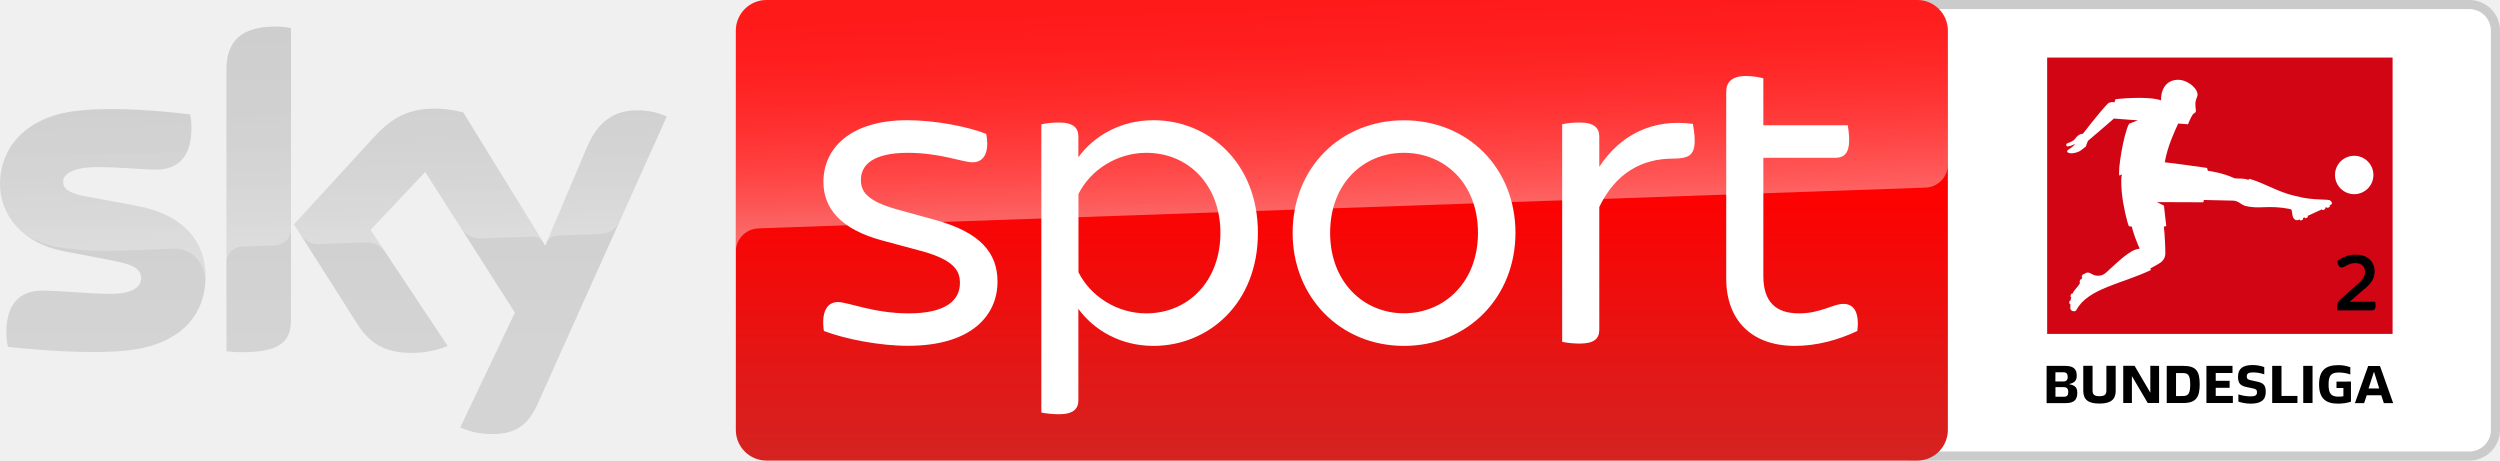
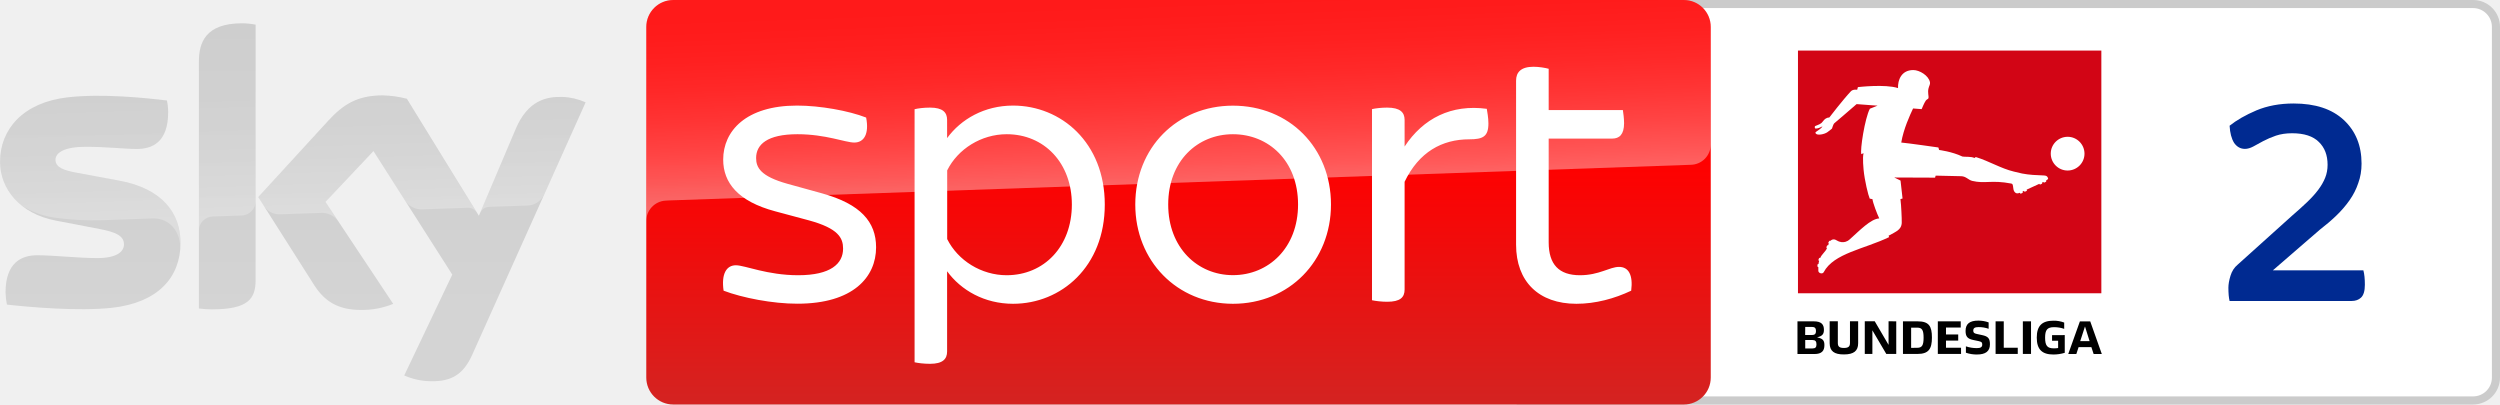
- <svg xmlns="http://www.w3.org/2000/svg" width="800" height="147.38" version="1.1">
-   <g>
-     <path d="m790.18 0h-177.77c-5.424 0-9.816 4.392-9.816 9.816v127.75c0 5.424 4.392 9.816 9.816 9.816h177.77c5.424 0 9.816-4.392 9.816-9.816v-127.75c0.029-5.424-4.363-9.816-9.816-9.816m0 2.948c3.803 0 6.868 3.095 6.868 6.868v127.75a6.856 6.856 0 0 1-6.868 6.868h-177.77c-3.773 0-6.868-3.066-6.868-6.868v-127.75c0-3.773 3.095-6.868 6.868-6.868h177.77" fill="#cbcbcb" />
-     <path d="m790.18 2.948c3.803 0 6.868 3.095 6.868 6.868v127.75a6.856 6.856 0 0 1-6.868 6.868h-177.77c-3.773 0-6.868-3.066-6.868-6.868v-127.75c0-3.773 3.095-6.868 6.868-6.868h177.77" fill="#fff" />
-     <path d="m642.89 6.131h134.83v135.09h-134.83z" fill="#fff" />
-     <path d="m664.73 125.75c0 2.122-1.002 3.242-3.655 3.242h-6.161v-11.909h5.925c2.771 0 3.714 1.091 3.714 3.095 0 1.533-0.59 2.24-2.211 2.653l-0.295 0.088 0.265 0.059c1.828 0.413 2.417 1.091 2.417 2.771zm-7.016-3.685h2.506c1.002 0 1.444-0.442 1.444-1.444 0-1.032-0.413-1.503-1.444-1.503h-2.476zm4.127 3.39c0-1.091-0.442-1.562-1.444-1.562h-2.653v3.066h2.653c1.061 0 1.444-0.442 1.444-1.503zm4.805-0.354v-8.047h2.977v7.929c0 1.297 0.59 1.798 2.211 1.798 1.592 0 2.211-0.501 2.211-1.798v-7.929h2.977v8.018c0 2.8-1.621 4.068-5.158 4.068-3.596 0.029-5.188-1.238-5.217-4.038zm24.259-8.018v11.879h-3.626l-5.07-8.607v8.607h-2.771v-11.909h3.626l5.04 8.607v-8.607zm2.447 0h5.306c4.156 0 5.247 1.71 5.247 5.925 0 4.127-1.208 5.954-5.247 5.954h-5.306zm5.217 9.639c1.739 0 2.299-0.914 2.299-3.685 0-2.771-0.56-3.655-2.299-3.655h-2.24v7.369zm7.517-9.639h8.312v2.27h-5.365v2.506h4.451v2.24h-4.451v2.594h5.483v2.27h-8.46v-11.879zm10.199 11.437v-2.329c1.268 0.442 2.623 0.648 3.979 0.648s1.975-0.354 1.975-1.297c0-0.796-0.265-1.032-1.356-1.268l-1.975-0.413c-2.063-0.442-2.741-1.268-2.741-3.301 0-2.594 1.533-3.744 4.628-3.744 1.297 0 2.564 0.206 3.773 0.648v2.329c-1.15-0.413-2.388-0.619-3.626-0.619-1.474 0-1.975 0.383-1.975 1.297 0 0.766 0.354 1.002 1.297 1.208l1.916 0.413c2.24 0.472 2.859 1.238 2.859 3.36 0 2.535-1.562 3.714-4.775 3.714-1.327 0-2.682-0.206-3.979-0.648zm10.818-11.437h2.977v9.609h5.099v2.27h-8.077zm9.934 0h2.977v11.879h-2.977zm15.269 5.011v6.455c-1.327 0.413-2.712 0.619-4.127 0.619-4.127 0-6.072-1.828-6.072-6.161s1.946-6.161 6.072-6.161c1.327-0.029 2.653 0.206 3.92 0.678v2.299c-1.179-0.413-2.417-0.619-3.685-0.619-2.506 0-3.272 1.002-3.272 3.832 0 2.948 0.825 3.891 3.183 3.891 0.531 0 1.032-0.029 1.562-0.118v-2.653h-2.211v-2.034zm9.698 4.392h-4.657l-0.825 2.506h-2.948l4.245-11.879h3.773l4.215 11.879h-2.977zm-2.329-7.546-1.739 5.365h3.419z" />
-     <path d="m655.09 18.423h110.54v88.43h-110.54z" fill="#d20515" />
-     <path d="m746.23 64.996c0.059 0.206-0.147 0.383-0.531 0.648l-0.236 0.147 0.088 0.147c0.059 0.118-0.029 0.265-0.206 0.354l-0.354 0.177c-0.177 0.088-0.354 0.059-0.413-0.029l-0.088-0.147-0.472 0.236 0.059 0.147c0.059 0.118-0.059 0.265-0.206 0.324l-0.354 0.177c-0.177 0.088-0.354 0.059-0.413-0.059l-0.059-0.147c-1.415 0.678-3.007 1.385-4.628 2.122l0.088 0.206c0.059 0.118-0.059 0.265-0.206 0.324l-0.383 0.177c-0.177 0.088-0.354 0.059-0.383-0.059l-0.088-0.206-0.531 0.265 0.088 0.206c0.059 0.118-0.059 0.265-0.206 0.324l-0.354 0.177c-0.177 0.088-0.354 0.059-0.413-0.059l-0.088-0.206c-0.737 0.295-1.562 0.442-2.152-0.678-0.265-0.501-0.265-1.68-0.472-2.299-0.088-0.206-0.265-0.354-0.472-0.383-7.192-1.385-9.639 0.147-14.267-0.973-1.444-0.354-2.24-1.68-4.038-1.71l-9.285-0.206-0.206 0.737-14.856-0.059 2.27 1.12 0.737 6.544s-0.59 0.177-0.766 0.206c0.147 1.297 0.295 3.066 0.354 4.657 0.059 1.444 0.147 2.918 0.118 3.861 0 0.619-0.147 1.238-0.442 1.769-0.295 0.472-0.648 0.884-1.12 1.208-0.147 0.088-0.707 0.501-1.385 0.855-0.648 0.383-1.474 0.796-1.857 1.002 0.059 0.177 0.118 0.354 0.206 0.501-9.02 4.363-20.221 5.866-23.847 12.793-0.442 0.796-1.887 0.383-1.946-0.472v-1.415h-0.118c-0.118 0-0.206-0.147-0.206-0.354v-0.413c0-0.177 0.118-0.324 0.236-0.324h0.147c0.059-0.413 0.118-0.796 0.236-1.179l-0.147-0.059c-0.118-0.029-0.147-0.206-0.088-0.383l0.147-0.383c0.059-0.177 0.206-0.295 0.324-0.265l0.147 0.059c0.648-1.503 1.887-2.181 2.476-3.596l-0.088-0.029c-0.118-0.029-0.147-0.206-0.088-0.383l0.147-0.383c0.059-0.177 0.206-0.295 0.324-0.236l0.088 0.029c0.088-0.206 0.177-0.442 0.295-0.648l-0.118-0.088c-0.118-0.059-0.118-0.236 0-0.413l0.206-0.354c0.088-0.147 0.265-0.236 0.354-0.177l0.059 0.029h0.059c0.029 0 0.029 0 0.059-0.029l0.177-0.177c0.56-0.413 1.326-0.442 1.916-0.029 0.56 0.354 2.8 1.621 4.923-0.324 3.537-3.154 7.635-7.458 10.73-7.605-0.855-1.798-2.299-5.601-2.476-7.016l-1.002-0.206c-0.531-1.179-1.857-6.544-2.24-10.612 0 0-0.442-4.363 0-5.895-0.236-0.029-0.678 0.324-0.796 0.324-0.56-1.385 1.268-13.147 3.095-16.566l2.8-1.12c-0.295-0.029-2.299-0.118-7.635-0.56-2.977 2.653-6.426 5.483-8.165 7.016-0.295 0.206-0.796 1.887-0.796 1.887s-0.855 0.766-1.68 1.327c-1.061 0.766-3.714 1.327-4.274 0.442-0.118-0.206-0.118-0.324 0-0.442 0.413-0.442 1.946-1.15 2.476-2.122-0.855 0.442-1.769 0.855-2.506 0.796-0.324 0-0.472-0.796-0.059-0.943 1.12-0.472 2.004-0.678 2.653-1.592s1.415-1.474 2.417-1.503c0 0 4.952-6.455 7.841-9.521 0.796-0.855 2.299-0.56 2.299-0.56l0.265-0.973s9.963-1.179 14.62 0.354c-0.118-2.83 1.15-6.573 5.571-6.573 2.27 0 5.601 2.004 6.072 4.451 0.147 0.737-0.295 1.238-0.531 2.211-0.383 1.444 0.147 3.036 0 3.537-0.118 0.413-0.59 0.383-1.002 0.943-0.354 0.56-0.648 1.12-0.914 1.739l-0.59 1.356-3.124-0.236c-1.15 2.447-3.478 7.458-4.304 12.41 2.447 0.206 13.53 1.798 13.53 1.798l0.265 0.914s4.657 0.56 8.489 2.388c0.855 0.206 3.007-0.118 4.421 0.531 0.088-0.059 0.324-0.295 0.442-0.354 4.982 1.533 9.108 4.156 13.884 5.306l3.007 0.707c1.268 0.236 2.564 0.413 3.861 0.501 1.533 0.118 2.388 0.088 3.508 0.177 0.796 0.059 1.769-0.088 2.093 1.091m7.133-15.151c-3.39 0-6.161 2.741-6.161 6.131s2.741 6.161 6.131 6.161 6.161-2.741 6.161-6.131c0-3.419-2.771-6.161-6.131-6.161z" fill="#fff" />
-   </g>
-   <linearGradient id="A" x1="1456.7" x2="1456.7" y2="500" gradientTransform="scale(.29477)" gradientUnits="userSpaceOnUse">
+ <svg xmlns="http://www.w3.org/2000/svg" width="800" height="129.44" version="1.1">
+   <linearGradient id="A" x1="1456.7" x2="1456.7" y2="500" gradientTransform="matrix(.25889 0 0 .25889 .012607 .00096014)" gradientUnits="userSpaceOnUse">
    <stop stop-color="red" offset=".4" />
    <stop stop-color="#d42321" offset="1" />
  </linearGradient>
-   <path d="m245.28 0h368.22c5.424 0 9.816 4.392 9.816 9.816v127.75c0 5.424-4.392 9.816-9.816 9.816h-368.22c-5.424 0-9.816-4.392-9.816-9.816v-127.75c0-5.424 4.392-9.816 9.816-9.816z" fill="url(#A)" />
-   <linearGradient id="B" x1="1459.5" x2="1450.8" y1="233.73" y2="-15.325" gradientTransform="scale(.29477)" gradientUnits="userSpaceOnUse">
+   <linearGradient id="B" x1="1459.5" x2="1450.8" y1="233.73" y2="-15.325" gradientTransform="matrix(.25889 0 0 .25889 .012607 .00096014)" gradientUnits="userSpaceOnUse">
    <stop stop-color="#fff" offset="0" />
    <stop stop-color="#fff" stop-opacity=".835" offset=".12" />
    <stop stop-color="#fff" stop-opacity=".658" offset=".269" />
    <stop stop-color="#fff" stop-opacity=".511" offset=".42" />
    <stop stop-color="#fff" stop-opacity=".397" offset=".568" />
    <stop stop-color="#fff" stop-opacity=".315" offset=".716" />
    <stop stop-color="#fff" stop-opacity=".266" offset=".86" />
    <stop stop-color="#fff" stop-opacity=".25" offset="1" />
  </linearGradient>
-   <path d="m242.53 73.102 0.943-0.059 372.5-12.999c4.097-0.029 7.369-3.39 7.34-7.458v-42.771c0-5.424-4.392-9.816-9.816-9.816h-368.22c-5.424 0-9.816 4.392-9.816 9.816v70.951c-0.118-4.038 3.036-7.458 7.074-7.664z" fill="url(#B)" opacity=".4" />
-   <linearGradient id="C" x1="361.92" x2="361.92" y1="28.806" y2="471.22" gradientTransform="scale(.29477)" gradientUnits="userSpaceOnUse">
+   <linearGradient id="C" x1="361.92" x2="361.92" y1="28.806" y2="471.22" gradientTransform="matrix(.25889 0 0 .25889 .012607 .00096014)" gradientUnits="userSpaceOnUse">
    <stop stop-color="#cbcbcb" offset="0" />
    <stop stop-color="#d4d4d4" offset=".8" />
  </linearGradient>
-   <path d="m147.27 136.8c3.095 1.356 6.426 2.093 9.786 2.093 7.693 0.177 11.909-2.771 15.004-9.668l41.297-91.938c-2.682-1.208-5.601-1.887-8.548-1.975-5.335-0.118-12.469 0.973-16.979 11.82l-13.353 31.481-26.234-42.623c-2.889-0.766-5.866-1.179-8.843-1.238-9.285 0-14.444 3.39-19.808 9.226l-25.497 27.826 20.486 32.248c3.803 5.866 8.784 8.873 16.89 8.873 4.038 0.059 8.047-0.678 11.791-2.211l-24.702-37.141 17.509-18.541 28.71 45.011zm-54.149-34.753c0 6.78-2.653 10.671-15.917 10.671-1.592 0-3.183-0.118-4.746-0.324v-89.934c0-6.839 2.329-13.972 15.682-13.972 1.68 0 3.36 0.177 4.982 0.501zm-27.354-13.589c0 12.675-8.283 21.872-25.085 23.699-12.174 1.297-29.801-0.236-38.172-1.179-0.295-1.444-0.472-2.918-0.501-4.421 0-11.024 5.954-13.559 11.555-13.559 5.836 0 15.004 1.032 21.813 1.032 7.517 0 9.786-2.535 9.786-4.982 0-3.154-3.007-4.481-8.843-5.601l-15.976-3.066c-13.265-2.535-20.339-11.702-20.339-21.43 0-11.82 8.371-21.695 24.849-23.522 12.469-1.356 27.649 0.177 35.962 1.179 0.295 1.385 0.442 2.8 0.442 4.245 0 11.024-5.836 13.412-11.437 13.412-4.304 0-10.995-0.796-18.629-0.796-7.752 0-10.995 2.152-10.995 4.746 0 2.771 3.066 3.891 7.929 4.746l15.239 2.83c15.652 2.859 22.402 11.761 22.402 22.668z" fill="url(#C)" />
-   <linearGradient id="D" x1="365.45" x2="359.6" y1="263.25" y2="95.751" gradientTransform="scale(.29477)" gradientUnits="userSpaceOnUse">
+   <linearGradient id="D" x1="365.45" x2="359.6" y1="263.25" y2="95.751" gradientTransform="matrix(.25889 0 0 .25889 .012607 .00096014)" gradientUnits="userSpaceOnUse">
    <stop stop-color="#fff" offset="0" />
    <stop stop-color="#fff" stop-opacity=".835" offset=".12" />
    <stop stop-color="#fff" stop-opacity=".658" offset=".269" />
    <stop stop-color="#fff" stop-opacity=".511" offset=".42" />
    <stop stop-color="#fff" stop-opacity=".397" offset=".568" />
    <stop stop-color="#fff" stop-opacity=".315" offset=".716" />
    <stop stop-color="#fff" stop-opacity=".266" offset=".86" />
    <stop stop-color="#fff" stop-opacity=".25" offset="1" />
  </linearGradient>
  <g>
-     <path d="m213.38 37.288-15.122 33.662c-1.179 2.417-3.626 3.95-6.308 3.95l-13.795 0.472c-1.503 0.088-2.83 1.091-3.36 2.506v-0.029l13.029-30.715c4.539-10.847 11.673-11.938 16.979-11.82 2.977 0.088 5.866 0.766 8.578 1.975zm-39.617 40.236-25.527-41.503c-2.889-0.766-5.866-1.179-8.843-1.238-9.285 0-14.444 3.39-19.808 9.226l-25.497 27.826 2.034 3.213c1.327 2.004 3.626 3.154 6.043 3.036l14.532-0.501a7.272 7.272 0 0 1 6.426 2.889l-4.569-6.868 17.509-18.541 11.761 18.423c1.444 1.828 3.685 2.859 6.013 2.8l16.713-0.59c1.297 0 2.535 0.707 3.213 1.828zm-85.63-69.005c-13.353 0-15.682 7.133-15.682 13.972v61.606c0-2.83 2.27-5.129 5.099-5.217l10.346-0.354c2.889 0 5.247-2.358 5.247-5.247v-64.259c-1.68-0.354-3.331-0.531-5.011-0.501zm-44.746 57.244-15.239-2.83c-4.864-0.855-7.929-1.975-7.929-4.746 0-2.594 3.242-4.746 10.995-4.746 7.635 0 14.326 0.796 18.629 0.796 5.601 0 11.437-2.388 11.437-13.412 0-1.415-0.147-2.859-0.442-4.245-8.312-1.032-23.493-2.535-35.962-1.179-16.507 1.828-24.878 11.732-24.878 23.522 0.029 6.308 3.007 12.262 8.047 16.065 3.714 2.299 7.9 3.803 12.233 4.363 5.66 0.766 11.349 1.061 17.038 0.884l18.187-0.648c6.809-0.236 10.523 5.571 10.14 11.408 0-0.088 0-0.147 0.029-0.236v-0.059c0.059-0.766 0.088-1.533 0.088-2.299 0-10.847-6.75-19.749-22.373-22.638z" fill="url(#D)" opacity=".25" />
-     <path d="m263.64 105.91c-0.884-6.072 1.002-9.256 4.481-9.256 3.301 0 11.408 3.626 22.697 3.626 11.879 0 16.36-4.215 16.36-9.698 0-3.891-1.739-7.369-12.439-10.287l-12.292-3.301c-13.589-3.626-18.954-10.435-18.954-18.836 0-10.405 8.254-19.69 26.912-19.69 8.401 0 18.836 1.887 25.173 4.363 1.15 5.925-0.737 9.108-4.333 9.108-3.183 0-10.405-3.036-20.693-3.036-10.995 0-15.063 3.744-15.063 8.666 0 3.449 1.592 6.662 11.437 9.403l12.587 3.478c14.06 3.891 19.69 10.405 19.69 19.661 0 10.877-8.401 20.545-28.651 20.545-8.961 0.029-20.133-2.152-26.912-4.746m138.89-31.393c0 22.697-15.917 36.168-33.427 36.168-10.405 0-18.954-4.923-24.024-11.85v29.241c0 2.741-1.592 4.481-6.22 4.481-2.329 0-4.481-0.295-5.63-0.56v-92.203c1.15-0.295 3.301-0.59 5.63-0.59 4.628 0 6.22 1.739 6.22 4.481v6.632c5.07-6.927 13.618-11.85 24.024-11.85 17.509 0 33.427 13.471 33.427 36.05m-11.997 0c0-15.181-10.111-25.615-23.729-25.615-9.256 0-17.804 5.365-21.695 13.176v25.026c3.891 7.811 12.439 13.176 21.695 13.176 13.589-0.029 23.729-10.435 23.729-25.763m23.11 0c0-20.693 15.181-36.021 35.578-36.021 20.545 0 35.726 15.328 35.726 36.021 0 20.545-15.181 36.168-35.726 36.168-20.398-0.029-35.578-15.652-35.578-36.168m59.307 0c0-15.917-10.73-25.615-23.729-25.615-12.852 0-23.581 9.698-23.581 25.615 0 15.77 10.73 25.733 23.581 25.733 12.999 0 23.729-9.963 23.729-25.733m69.359-29.536c0 4.775-2.004 5.777-6.957 5.777-9.963 0-18.364 4.628-23.581 15.475v39.234c0 2.889-1.592 4.481-6.367 4.481-2.034 0-4.363-0.295-5.512-0.56v-69.624c1.15-0.295 3.449-0.56 5.512-0.56 4.746 0 6.367 1.739 6.367 4.481v9.698c6.78-10.287 17.067-15.475 29.948-13.736 0.147 1.002 0.59 3.183 0.59 5.335m52.027 60.929c-6.072 2.889-13.029 4.775-19.956 4.775-13.736 0-21.99-8.106-21.99-21.548v-59.749c0-3.036 1.739-5.07 6.367-5.07 2.004 0 4.333 0.413 5.512 0.737v15.033h27.03c0.147 1.002 0.442 3.036 0.442 4.775 0 4.186-1.739 5.63-4.333 5.63h-23.139v37.789c0 8.077 3.744 11.997 11.408 11.997 6.957 0 10.847-3.036 14.178-3.036 3.478-0.029 5.217 2.859 4.481 8.666" fill="#fff" />
-     <path d="m747.98 99.321q-0.054-0.217-0.081-0.515-0.027-0.325-0.027-0.678 0-0.461 0.19-1.085 0.19-0.624 0.651-1.003l4.881-4.393q0.786-0.678 1.383-1.248 0.597-0.569 1.003-1.112 0.407-0.542 0.624-1.085t0.217-1.166q0-1.302-0.786-2.061-0.786-0.786-2.414-0.786-0.814 0-1.464 0.217-0.624 0.217-1.139 0.488-0.488 0.271-0.895 0.488-0.407 0.217-0.759 0.217-0.597 0-0.976-0.542-0.353-0.569-0.407-1.546 0.949-0.759 2.414-1.383 1.492-0.624 3.363-0.624 2.929 0 4.529 1.492t1.6 3.932q0 0.949-0.298 1.763-0.271 0.814-0.786 1.546-0.515 0.732-1.193 1.383-0.678 0.651-1.492 1.275l-4.231 3.661h8.163q0.136 0.488 0.136 1.302 0 0.841-0.353 1.166-0.325 0.298-0.841 0.298z" />
+     <path d="m485.35 9.6014e-4v129.44h306.03c4.763 0 8.62-3.856 8.62-8.62v-112.2c0.026-4.763-3.83-8.621-8.62-8.621z" fill="#cbcbcb" />
+     <path d="m485.35 2.589v124.26h306.03c3.333 5e-3 6.036-2.698 6.031-6.031v-112.2c0-3.314-2.692-6.033-6.031-6.033z" fill="#fff" />
+     <path d="m583.81 110.44c0 1.864-0.88 2.848-3.21 2.848h-5.41v-10.459h5.204c2.433 0 3.262 0.958 3.262 2.718 0 1.346-0.518 1.967-1.942 2.33l-0.259 0.078 0.233 0.052c1.605 0.362 2.123 0.958 2.123 2.433zm-6.161-3.236h2.2c0.88 0 1.269-0.388 1.269-1.269 0-0.906-0.362-1.32-1.269-1.32h-2.175zm3.624 2.977c0-0.958-0.388-1.372-1.269-1.372h-2.33v2.692h2.33c0.932 0 1.269-0.388 1.269-1.32zm4.22-0.311v-7.067h2.615v6.964c0 1.139 0.518 1.579 1.942 1.579 1.398 0 1.942-0.44 1.942-1.579v-6.964h2.615v7.042c0 2.459-1.424 3.573-4.53 3.573-3.158 0.026-4.556-1.087-4.582-3.547zm21.306-7.042v10.433h-3.184l-4.453-7.559v7.559h-2.433v-10.459h3.184l4.427 7.559v-7.559zm2.149 0h4.66c3.65 0 4.608 1.502 4.608 5.204 0 3.624-1.061 5.229-4.608 5.229h-4.66zm4.582 8.465c1.527 0 2.019-0.803 2.019-3.236 0-2.433-0.492-3.21-2.019-3.21h-1.967v6.472zm6.601-8.465h7.3v1.993h-4.712v2.2h3.909v1.967h-3.909v2.278h4.815v1.993h-7.43v-10.433zm8.957 10.045v-2.045c1.113 0.388 2.304 0.57 3.495 0.57 1.191 0 1.734-0.311 1.734-1.139 0-0.699-0.233-0.906-1.191-1.113l-1.734-0.362c-1.812-0.388-2.408-1.113-2.408-2.899 0-2.278 1.346-3.288 4.064-3.288 1.139 0 2.252 0.181 3.314 0.57v2.045c-1.01-0.362-2.097-0.544-3.184-0.544-1.294 0-1.734 0.337-1.734 1.139 0 0.673 0.311 0.88 1.139 1.061l1.683 0.362c1.967 0.414 2.511 1.087 2.511 2.951 0 2.226-1.372 3.262-4.194 3.262-1.165 0-2.356-0.181-3.495-0.57zm9.501-10.045h2.615v8.44h4.479v1.993h-7.093zm8.724 0h2.615v10.433h-2.615zm13.41 4.401v5.67c-1.165 0.362-2.382 0.544-3.624 0.544-3.624 0-5.333-1.605-5.333-5.41 0-3.805 1.709-5.411 5.333-5.411 1.165-0.026 2.33 0.181 3.443 0.595v2.019c-1.036-0.362-2.123-0.544-3.236-0.544-2.2 0-2.874 0.88-2.874 3.365 0 2.589 0.725 3.417 2.796 3.417 0.466 0 0.906-0.026 1.372-0.104v-2.33h-1.942v-1.786zm8.517 3.857h-4.09l-0.725 2.2h-2.589l3.728-10.433h3.314l3.702 10.433h-2.615zm-2.045-6.627-1.527 4.712h3.003z" />
+     <path d="m575.35 16.182h97.081v77.664h-97.081z" fill="#d20515" />
+     <path d="m655.39 57.084c0.052 0.181-0.129 0.337-0.466 0.57l-0.207 0.129 0.078 0.129c0.052 0.104-0.026 0.233-0.181 0.311l-0.311 0.155c-0.155 0.078-0.311 0.052-0.362-0.026l-0.078-0.129-0.414 0.207 0.052 0.129c0.052 0.104-0.052 0.233-0.181 0.285l-0.311 0.155c-0.155 0.078-0.311 0.052-0.362-0.052l-0.052-0.129c-1.243 0.595-2.641 1.217-4.064 1.864l0.078 0.181c0.052 0.104-0.052 0.233-0.181 0.285l-0.337 0.155c-0.155 0.078-0.311 0.052-0.337-0.052l-0.078-0.181-0.466 0.233 0.078 0.181c0.052 0.104-0.052 0.233-0.181 0.285l-0.311 0.155c-0.155 0.078-0.311 0.052-0.362-0.052l-0.078-0.181c-0.647 0.259-1.372 0.388-1.89-0.595-0.233-0.44-0.233-1.476-0.414-2.019-0.078-0.181-0.233-0.311-0.414-0.337-6.317-1.217-8.465 0.129-12.53-0.854-1.269-0.311-1.967-1.476-3.547-1.502l-8.155-0.181-0.181 0.647-13.047-0.052 1.993 0.984 0.647 5.747s-0.518 0.155-0.673 0.181c0.129 1.139 0.259 2.692 0.311 4.09 0.052 1.269 0.129 2.563 0.104 3.391 0 0.544-0.129 1.087-0.388 1.553-0.259 0.414-0.57 0.777-0.984 1.061-0.129 0.078-0.621 0.44-1.217 0.751-0.57 0.337-1.294 0.699-1.631 0.88 0.052 0.155 0.104 0.311 0.181 0.44-7.922 3.832-17.76 5.152-20.944 11.236-0.388 0.699-1.657 0.337-1.709-0.414v-1.243h-0.104c-0.104 0-0.181-0.129-0.181-0.311v-0.362c0-0.155 0.104-0.285 0.207-0.285h0.129c0.052-0.362 0.104-0.699 0.207-1.036l-0.129-0.052c-0.104-0.026-0.129-0.181-0.078-0.337l0.129-0.337c0.052-0.155 0.181-0.259 0.285-0.233l0.129 0.052c0.57-1.32 1.657-1.916 2.175-3.158l-0.078-0.026c-0.104-0.026-0.129-0.181-0.078-0.337l0.129-0.337c0.052-0.155 0.181-0.259 0.285-0.207l0.078 0.026c0.078-0.181 0.155-0.388 0.259-0.57l-0.104-0.078c-0.104-0.052-0.104-0.207 0-0.362l0.181-0.311c0.078-0.129 0.233-0.207 0.311-0.155l0.052 0.026h0.052c0.026 0 0.026 0 0.052-0.026l0.155-0.155c0.492-0.362 1.165-0.388 1.683-0.026 0.492 0.311 2.459 1.424 4.323-0.285 3.107-2.77 6.705-6.55 9.424-6.679-0.751-1.579-2.019-4.919-2.175-6.161l-0.88-0.181c-0.466-1.036-1.631-5.747-1.967-9.32 0 0-0.388-3.832 0-5.178-0.207-0.026-0.595 0.285-0.699 0.285-0.492-1.217 1.113-11.546 2.718-14.549l2.459-0.984c-0.259-0.026-2.019-0.104-6.705-0.492-2.615 2.33-5.644 4.815-7.171 6.161-0.259 0.181-0.699 1.657-0.699 1.657s-0.751 0.673-1.476 1.165c-0.932 0.673-3.262 1.165-3.754 0.388-0.104-0.181-0.104-0.285 0-0.388 0.362-0.388 1.709-1.01 2.175-1.864-0.751 0.388-1.553 0.751-2.2 0.699-0.285 0-0.414-0.699-0.052-0.828 0.984-0.414 1.76-0.595 2.33-1.398 0.57-0.802 1.243-1.294 2.123-1.32 0 0 4.349-5.669 6.886-8.362 0.699-0.751 2.019-0.492 2.019-0.492l0.233-0.854s8.75-1.036 12.84 0.311c-0.104-2.485 1.01-5.773 4.893-5.773 1.993 0 4.919 1.76 5.333 3.909 0.129 0.647-0.259 1.087-0.466 1.942-0.337 1.269 0.129 2.666 0 3.107-0.104 0.362-0.518 0.337-0.88 0.828-0.311 0.492-0.57 0.984-0.803 1.527l-0.518 1.191-2.744-0.207c-1.01 2.149-3.055 6.55-3.78 10.899 2.149 0.181 11.882 1.579 11.882 1.579l0.233 0.803s4.09 0.492 7.456 2.097c0.751 0.181 2.641-0.104 3.883 0.466 0.078-0.052 0.285-0.259 0.388-0.311 4.375 1.346 7.999 3.65 12.194 4.66l2.641 0.621c1.113 0.207 2.252 0.362 3.391 0.44 1.346 0.104 2.097 0.078 3.081 0.155 0.699 0.052 1.553-0.078 1.838 0.958m6.265-13.307c-2.977 0-5.41 2.408-5.41 5.385s2.408 5.411 5.385 5.411 5.41-2.408 5.41-5.385c0-3.003-2.433-5.411-5.385-5.411z" fill="#fff" />
+     <path d="m215.43 9.6014e-4h323.39c4.763 0 8.621 3.857 8.621 8.621v112.2c0 4.763-3.857 8.621-8.621 8.621h-323.39c-4.763 0-8.621-3.857-8.621-8.621v-112.2c0-4.763 3.857-8.621 8.621-8.621z" fill="url(#A)" />
+     <path d="m213.01 64.203 0.828-0.052 327.15-11.416c3.599-0.026 6.472-2.977 6.446-6.55v-37.564c0-4.763-3.857-8.621-8.621-8.621h-323.39c-4.763 0-8.621 3.857-8.621 8.621v62.313c-0.104-3.547 2.666-6.55 6.213-6.731z" fill="url(#B)" opacity=".4" />
+     <path d="m129.35 120.15c2.718 1.191 5.644 1.838 8.595 1.838 6.757 0.155 10.459-2.433 13.177-8.491l36.269-80.745c-2.356-1.061-4.919-1.657-7.508-1.734-4.686-0.104-10.951 0.854-14.912 10.381l-11.728 27.648-23.04-37.434c-2.537-0.673-5.152-1.036-7.766-1.087-8.155 0-12.686 2.977-17.397 8.103l-22.393 24.438 17.992 28.322c3.34 5.152 7.715 7.792 14.834 7.792 3.547 0.052 7.067-0.595 10.356-1.942l-21.695-32.619 15.377-16.284 25.215 39.531zm-47.557-30.522c0 5.954-2.33 9.372-13.98 9.372-1.398 0-2.796-0.104-4.168-0.285v-78.985c0-6.006 2.045-12.271 13.773-12.271 1.476 0 2.951 0.155 4.375 0.44zm-24.024-11.935c0 11.132-7.275 19.209-22.031 20.814-10.692 1.139-26.173-0.207-33.525-1.036-0.259-1.269-0.414-2.563-0.44-3.883 0-9.682 5.229-11.908 10.148-11.908 5.126 0 13.177 0.906 19.157 0.906 6.601 0 8.595-2.226 8.595-4.375 0-2.77-2.641-3.935-7.766-4.919l-14.031-2.692c-11.65-2.226-17.863-10.277-17.863-18.821 0-10.381 7.352-19.054 21.824-20.658 10.951-1.191 24.283 0.155 31.583 1.036 0.259 1.217 0.388 2.459 0.388 3.728 0 9.682-5.126 11.779-10.045 11.779-3.78 0-9.656-0.699-16.361-0.699-6.809 0-9.656 1.89-9.656 4.168 0 2.433 2.692 3.417 6.964 4.168l13.383 2.485c13.746 2.511 19.674 10.329 19.674 19.908z" fill="url(#C)" />
+     <path d="m187.4 32.748-13.281 29.564c-1.036 2.123-3.184 3.469-5.54 3.469l-12.116 0.414c-1.32 0.078-2.485 0.958-2.951 2.2v-0.026l11.443-26.976c3.987-9.526 10.252-10.484 14.912-10.381 2.615 0.078 5.152 0.673 7.533 1.734zm-34.794 35.338-22.419-36.45c-2.537-0.673-5.152-1.036-7.766-1.087-8.155 0-12.686 2.977-17.397 8.103l-22.393 24.438 1.786 2.822c1.165 1.76 3.184 2.77 5.307 2.666l12.762-0.44a6.387 6.387 0 0 1 5.644 2.537l-4.013-6.032 15.377-16.284 10.329 16.181c1.269 1.605 3.236 2.511 5.281 2.459l14.678-0.518c1.139 0 2.226 0.621 2.822 1.605zm-75.205-60.604c-11.728 0-13.773 6.265-13.773 12.271v54.106c0-2.485 1.993-4.505 4.479-4.582l9.086-0.311c2.537 0 4.608-2.071 4.608-4.608v-56.436c-1.476-0.311-2.925-0.466-4.401-0.44zm-39.299 50.275-13.383-2.485c-4.272-0.751-6.964-1.734-6.964-4.168 0-2.278 2.848-4.168 9.656-4.168 6.705 0 12.582 0.699 16.361 0.699 4.919 0 10.045-2.097 10.045-11.779 0-1.243-0.129-2.511-0.388-3.728-7.301-0.906-20.632-2.226-31.583-1.036-14.497 1.605-21.85 10.304-21.85 20.658 0.026 5.54 2.641 10.77 7.067 14.109 3.262 2.019 6.938 3.34 10.744 3.832 4.971 0.673 9.967 0.932 14.963 0.777l15.973-0.57c5.98-0.207 9.242 4.893 8.906 10.019 0-0.078 0-0.129 0.026-0.207v-0.052c0.052-0.673 0.078-1.346 0.078-2.019 0-9.526-5.928-17.345-19.649-19.882z" fill="url(#D)" opacity=".25" />
+     <path d="m231.55 93.017c-0.777-5.333 0.88-8.129 3.935-8.129 2.899 0 10.019 3.184 19.934 3.184 10.433 0 14.368-3.702 14.368-8.517 0-3.417-1.527-6.472-10.924-9.035l-10.795-2.899c-11.935-3.184-16.647-9.165-16.647-16.543 0-9.138 7.249-17.293 23.636-17.293 7.378 0 16.543 1.657 22.108 3.832 1.01 5.204-0.647 7.999-3.806 7.999-2.796 0-9.138-2.666-18.173-2.666-9.656 0-13.229 3.288-13.229 7.611 0 3.029 1.398 5.851 10.045 8.258l11.054 3.055c12.349 3.417 17.293 9.138 17.293 17.268 0 9.553-7.378 18.043-25.163 18.043-7.87 0.026-17.682-1.89-23.636-4.168m121.98-27.571c0 19.934-13.98 31.765-29.357 31.765-9.138 0-16.647-4.323-21.1-10.407v25.681c0 2.408-1.398 3.935-5.462 3.935-2.045 0-3.935-0.259-4.945-0.492v-80.978c1.01-0.259 2.899-0.518 4.945-0.518 4.064 0 5.462 1.527 5.462 3.935v5.825c4.453-6.084 11.96-10.407 21.1-10.407 15.377 0 29.357 11.831 29.357 31.661m-10.536 0c0-13.333-8.88-22.496-20.84-22.496-8.129 0-15.637 4.712-19.054 11.572v21.979c3.417 6.86 10.924 11.572 19.054 11.572 11.935-0.026 20.84-9.165 20.84-22.626m20.296 0c0-18.173 13.333-31.636 31.246-31.636 18.043 0 31.377 13.462 31.377 31.636 0 18.043-13.333 31.765-31.377 31.765-17.914-0.026-31.246-13.746-31.246-31.765m52.087 0c0-13.98-9.424-22.496-20.841-22.496-11.287 0-20.71 8.517-20.71 22.496 0 13.85 9.424 22.6 20.71 22.6 11.416 0 20.841-8.75 20.841-22.6m60.915-25.94c0 4.194-1.76 5.074-6.11 5.074-8.75 0-16.128 4.064-20.71 13.591v34.458c0 2.537-1.398 3.935-5.592 3.935-1.786 0-3.832-0.259-4.841-0.492v-61.147c1.01-0.259 3.029-0.492 4.841-0.492 4.168 0 5.592 1.527 5.592 3.935v8.517c5.954-9.035 14.989-13.591 26.302-12.064 0.129 0.88 0.518 2.796 0.518 4.686m45.693 53.511c-5.333 2.537-11.443 4.194-17.527 4.194-12.064 0-19.313-7.119-19.313-18.924v-52.475c0-2.666 1.527-4.453 5.592-4.453 1.76 0 3.806 0.362 4.841 0.647v13.203h23.739c0.129 0.88 0.388 2.666 0.388 4.194 0 3.676-1.527 4.945-3.806 4.945h-20.322v33.188c0 7.093 3.288 10.536 10.019 10.536 6.11 0 9.526-2.666 12.452-2.666 3.055-0.026 4.582 2.511 3.935 7.611" fill="#fff" />
+     <path d="m713.47 96.318q-0.192-0.77-0.289-1.828-0.096-1.154-0.096-2.405 0-1.635 0.673-3.848t2.309-3.559l17.314-15.583q2.79-2.405 4.906-4.425 2.116-2.02 3.559-3.944t2.212-3.848q0.77-1.924 0.77-4.136 0-4.617-2.79-7.311-2.79-2.79-8.561-2.79-2.886 0-5.194 0.77-2.212 0.77-4.04 1.731-1.731 0.962-3.174 1.731-1.443 0.77-2.693 0.77-2.116 0-3.463-1.924-1.25-2.02-1.443-5.483 3.367-2.693 8.561-4.906 5.29-2.212 11.928-2.212 10.389 0 16.064 5.29 5.675 5.29 5.675 13.948 0 3.367-1.058 6.252-0.962 2.886-2.79 5.483-1.828 2.597-4.232 4.906-2.405 2.309-5.29 4.521l-15.006 12.986h28.954q0.481 1.731 0.481 4.617 0 2.982-1.25 4.136-1.154 1.058-2.982 1.058z" fill="#002a91" />
  </g>
</svg>
